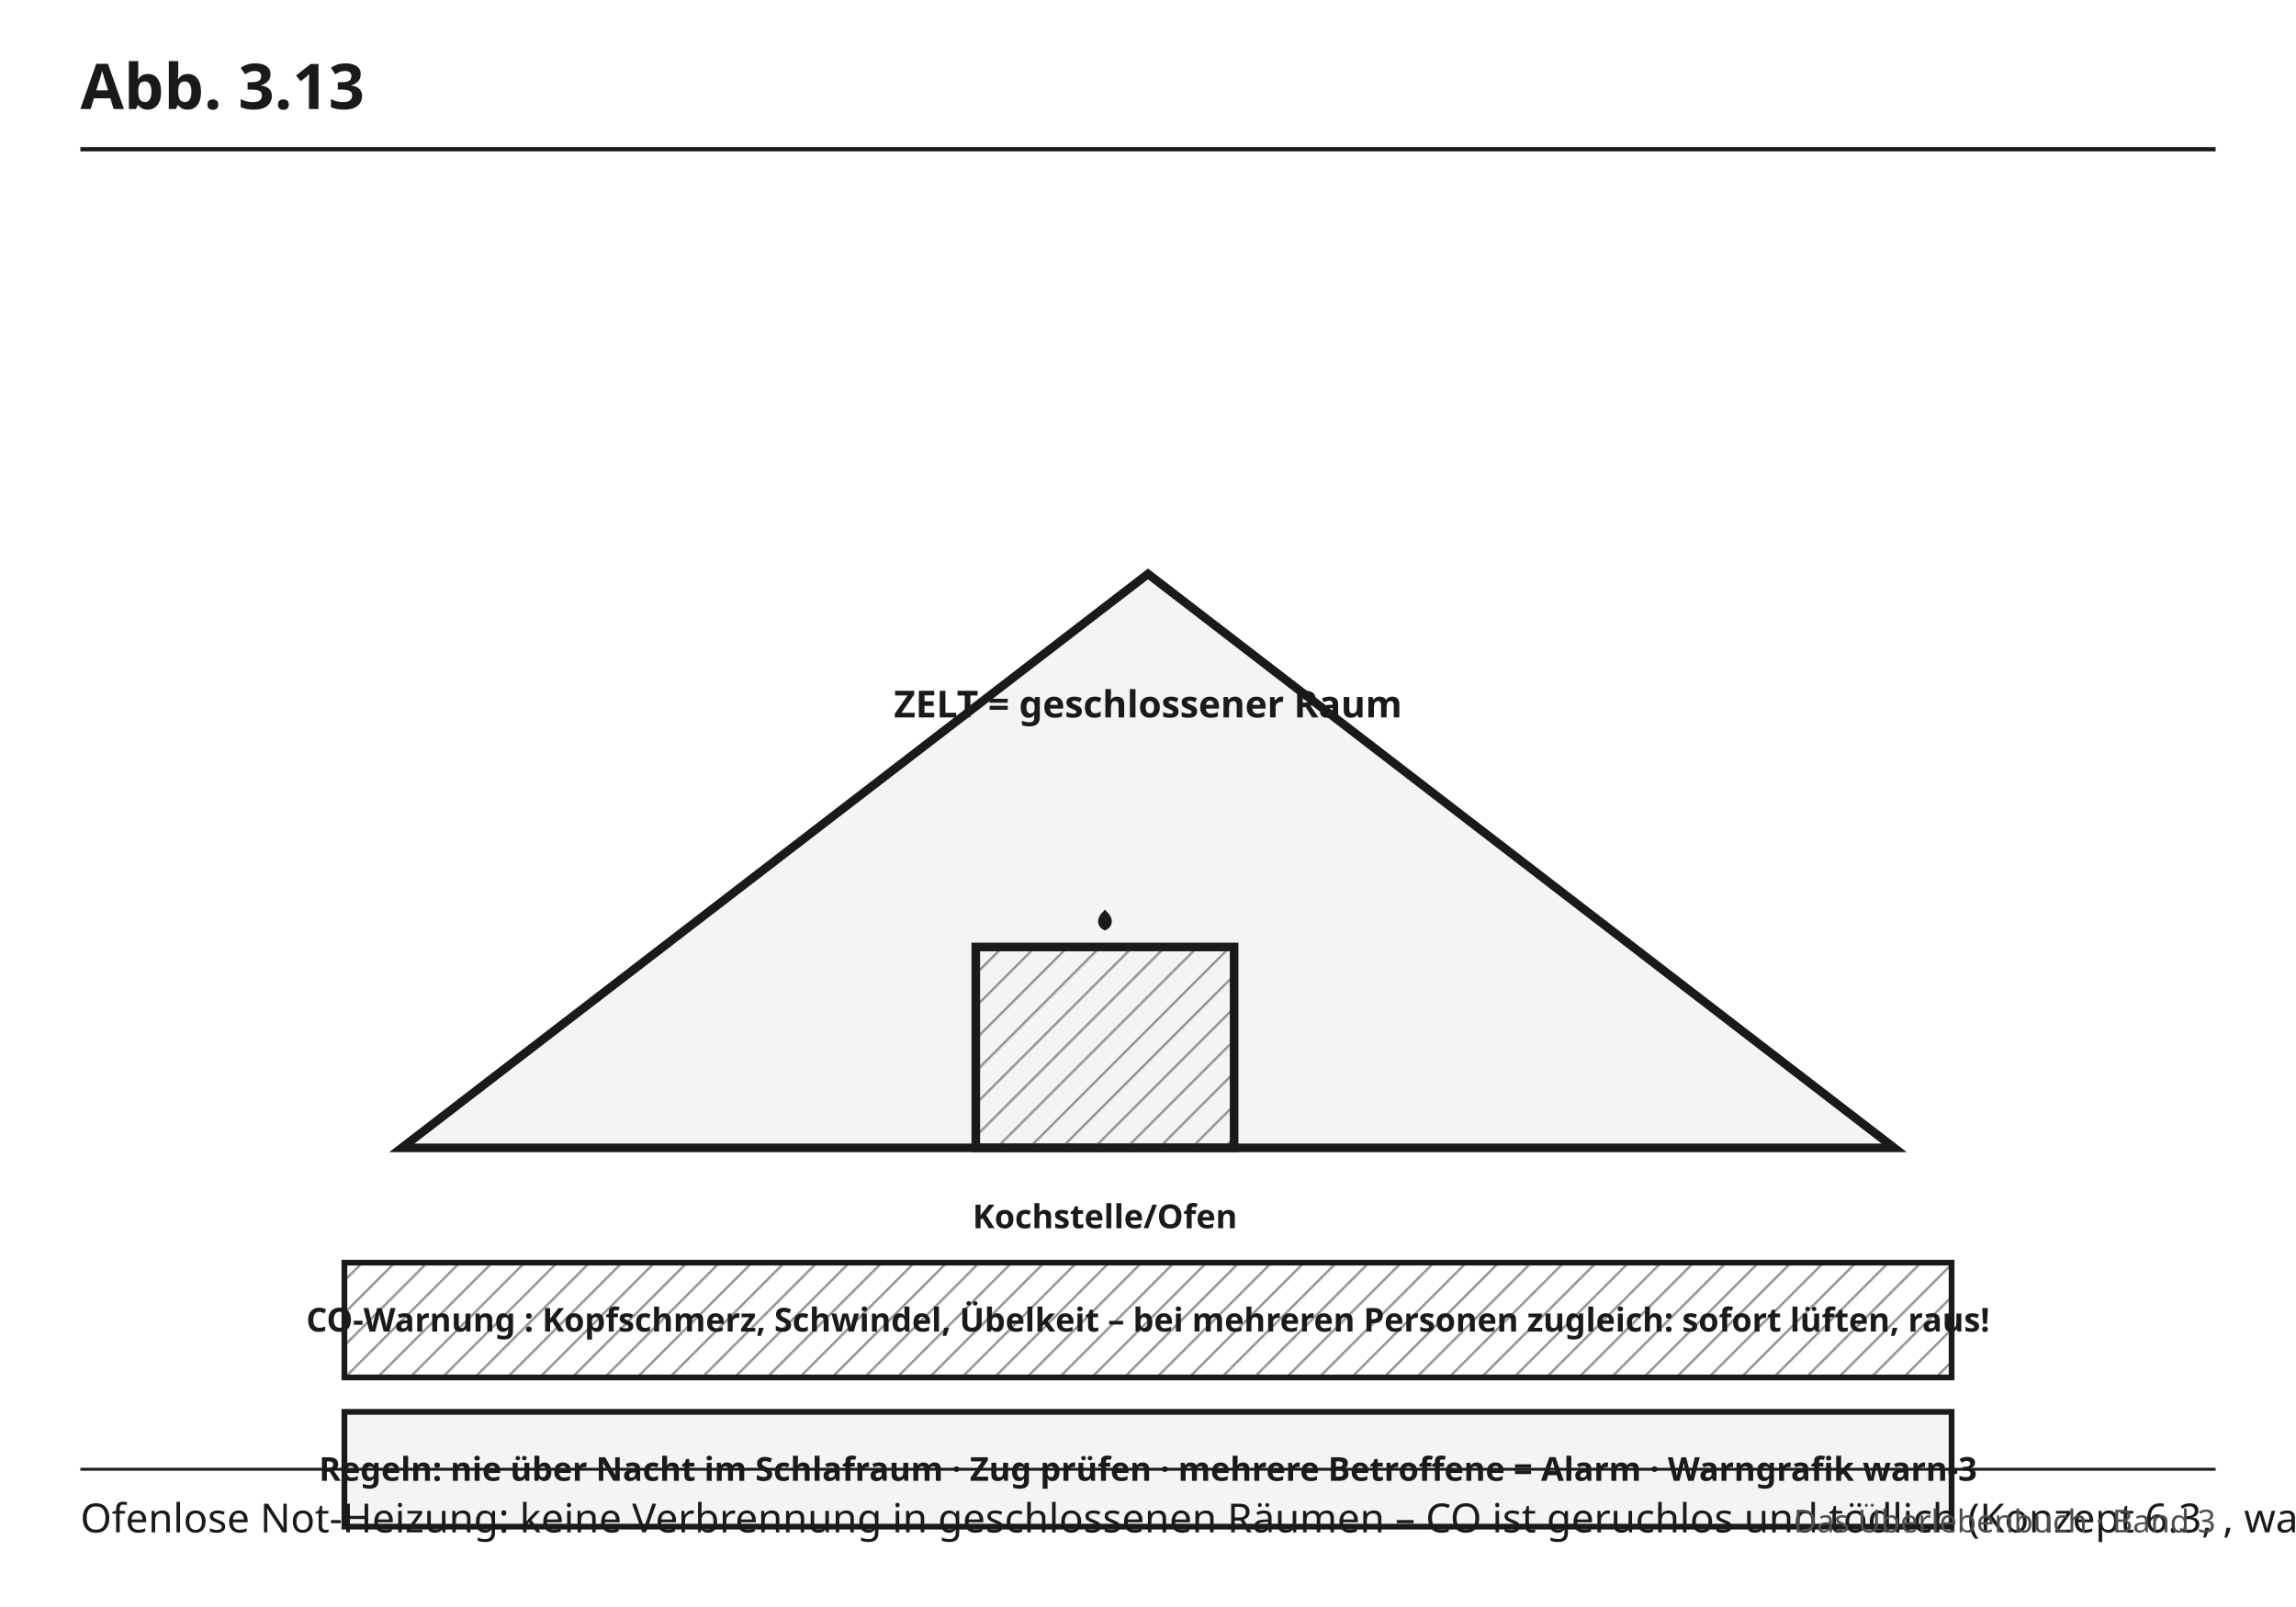
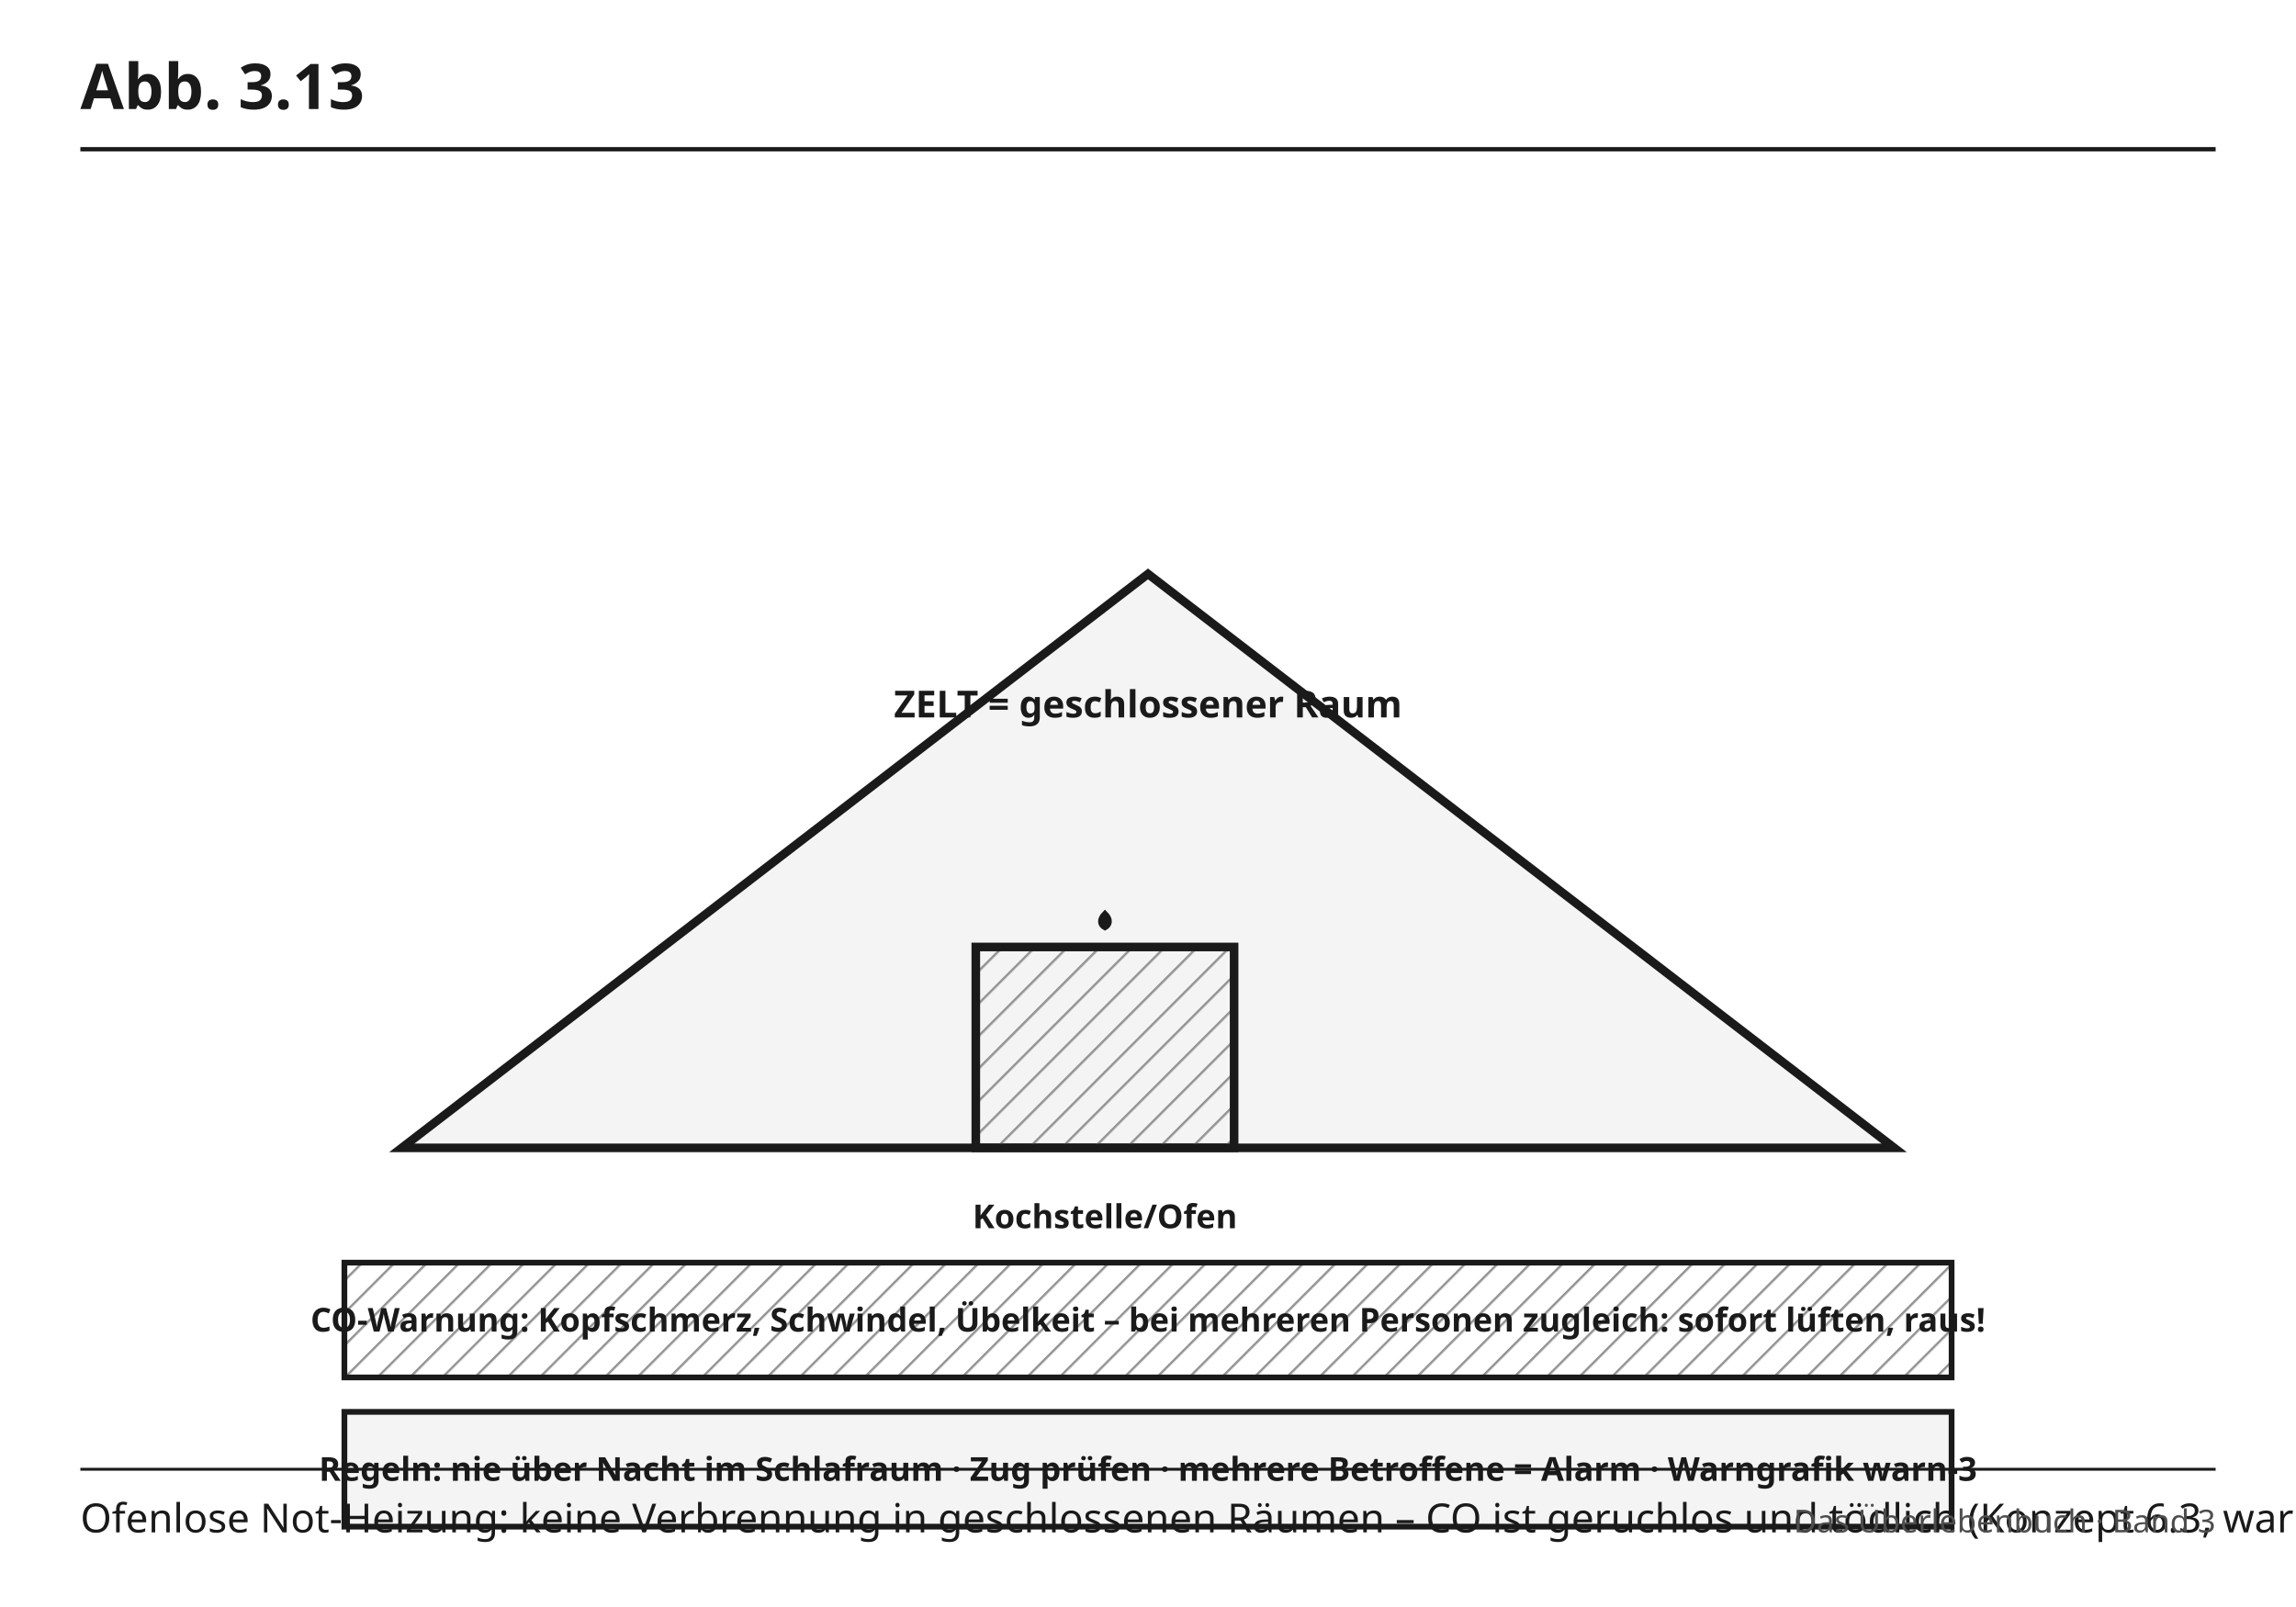
- <svg xmlns="http://www.w3.org/2000/svg" xml:lang="de" viewBox="0 0 800 560" role="img" aria-label="Abb. 3.13 – Ofenlose Not-Heizung: keine Verbrennung in geschlossenen Räumen – CO ist geruchlos und tödlich (Konzept 6.3, , warn-3).">
+ <svg xmlns="http://www.w3.org/2000/svg" xml:lang="de" viewBox="0 0 800 560" role="img" aria-label="Abb. 3.13 – Ofenlose Not-Heizung: keine Verbrennung in geschlossenen Räumen – CO ist geruchlos und tödlich (Konzept 6.3, warn-3).">
  <defs>
    <marker id="ah" markerWidth="10" markerHeight="8" refX="9" refY="4" orient="auto">
      <path d="M0 0 L10 4 L0 8 z" fill="#1a1a1a" />
    </marker>
    <marker id="ahs" markerWidth="10" markerHeight="8" refX="1" refY="4" orient="auto">
      <path d="M10 0 L0 4 L10 8 z" fill="#1a1a1a" />
    </marker>
    <pattern id="hatch" width="8" height="8" patternTransform="rotate(45)" patternUnits="userSpaceOnUse">
      <line x1="0" y1="0" x2="0" y2="8" stroke="#8c8c8c" stroke-width="1.6" />
    </pattern>
    <pattern id="cross" width="8" height="8" patternUnits="userSpaceOnUse">
      <path d="M0 0 L8 8 M8 0 L0 8" stroke="#bfbfbf" stroke-width="1" />
    </pattern>
    <pattern id="dots" width="7" height="7" patternUnits="userSpaceOnUse">
      <circle cx="2" cy="2" r="1.4" fill="#8c8c8c" />
    </pattern>
  </defs>
  <rect x="0" y="0" width="800" height="560" fill="#ffffff" />
  <text x="28" y="38" font-family="sans-serif" font-size="22" text-anchor="start" font-weight="bold" fill="#1a1a1a">Abb. 3.13</text>
  <line x1="28" y1="52" x2="772" y2="52" stroke="#1a1a1a" stroke-width="1.5" />
  <polygon points="140,400 400,200 660,400" fill="#f4f4f4" stroke="#1a1a1a" stroke-width="3" />
  <rect x="340" y="330" width="90" height="70" fill="url(#hatch)" stroke="#1a1a1a" stroke-width="3" />
  <path d="M385 318.4 C 387.16 320.56 386.53 322.36 385 323.17 C 383.47 322.36 382.84 320.56 385 318.4 Z" fill="#c9c9c9" stroke="#1a1a1a" stroke-width="2" />
  <path d="M385 320.56 C 385.9 321.64 385.63 322.54 385 322.9 C 384.37 322.54 384.1 321.64 385 320.56 Z" fill="#f4f4f4" stroke="#1a1a1a" stroke-width="1.5" />
  <text x="385" y="428" font-family="sans-serif" font-size="11.5" text-anchor="middle" font-weight="bold" fill="#1a1a1a">Kochstelle/Ofen</text>
  <text x="400" y="250" font-family="sans-serif" font-size="13" text-anchor="middle" font-weight="bold" fill="#1a1a1a">ZELT = geschlossener Raum</text>
  <rect x="120" y="440" width="560" height="40" fill="url(#hatch)" stroke="#1a1a1a" stroke-width="2" />
-   <text x="400" y="464.025" font-family="sans-serif" font-size="11.5" text-anchor="middle" font-weight="bold" fill="#1a1a1a">CO-Warnung : Kopfschmerz, Schwindel, Übelkeit – bei mehreren Personen zugleich: sofort lüften, raus!</text>
+   <text x="400" y="464.025" font-family="sans-serif" font-size="11.5" text-anchor="middle" font-weight="bold" fill="#1a1a1a">CO-Warnung: Kopfschmerz, Schwindel, Übelkeit – bei mehreren Personen zugleich: sofort lüften, raus!</text>
  <rect x="120" y="492" width="560" height="40" fill="#f4f4f4" stroke="#1a1a1a" stroke-width="2" />
  <text x="400" y="516.025" font-family="sans-serif" font-size="11.5" text-anchor="middle" font-weight="bold" fill="#1a1a1a">Regeln: nie über Nacht im Schlafraum · Zug prüfen · mehrere Betroffene = Alarm · Warngrafik warn-3</text>
  <line x1="28" y1="512" x2="772" y2="512" stroke="#1a1a1a" stroke-width="1" />
-   <text x="28" y="534" font-family="sans-serif" font-size="14" text-anchor="start" font-weight="normal" fill="#1a1a1a">Ofenlose Not-Heizung: keine Verbrennung in geschlossenen Räumen – CO ist geruchlos und tödlich (Konzept 6.3, , warn-3).</text>
+   <text x="28" y="534" font-family="sans-serif" font-size="14" text-anchor="start" font-weight="normal" fill="#1a1a1a">Ofenlose Not-Heizung: keine Verbrennung in geschlossenen Räumen – CO ist geruchlos und tödlich (Konzept 6.3, warn-3).</text>
  <text x="772" y="534" font-family="sans-serif" font-size="11" text-anchor="end" font-weight="normal" fill="#4d4d4d">Das Überlebenbuch · Band 3</text>
</svg>
